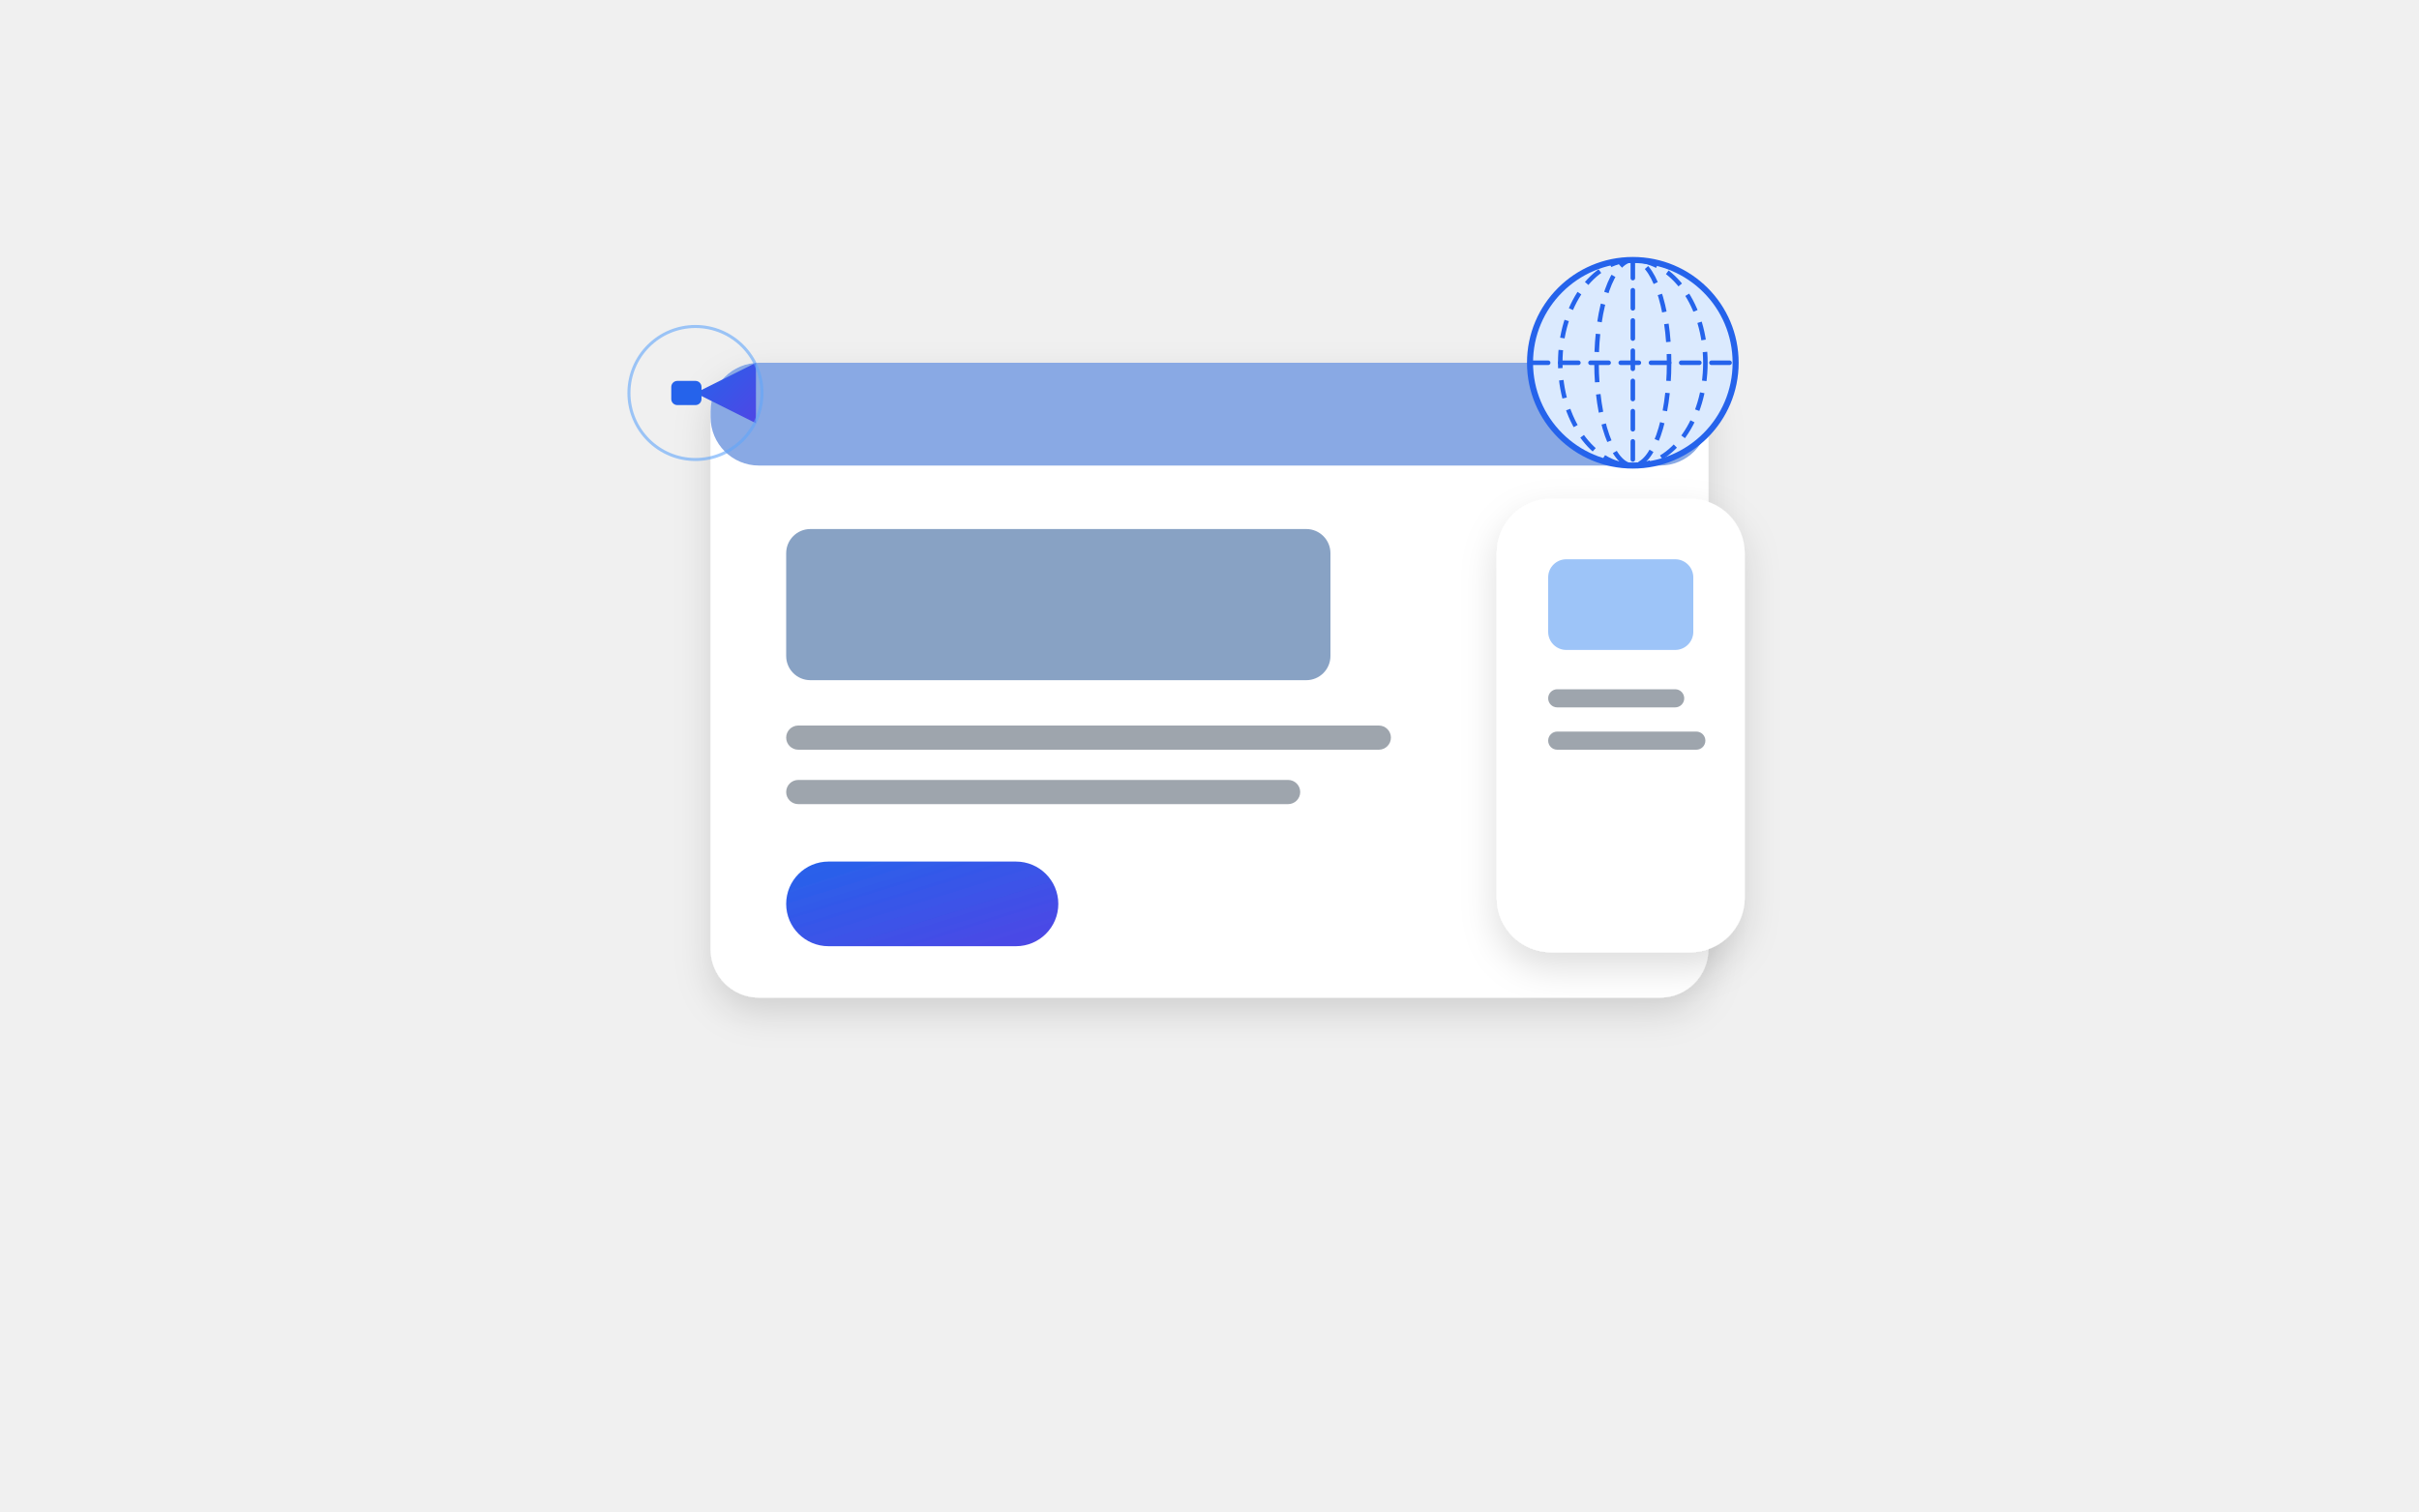
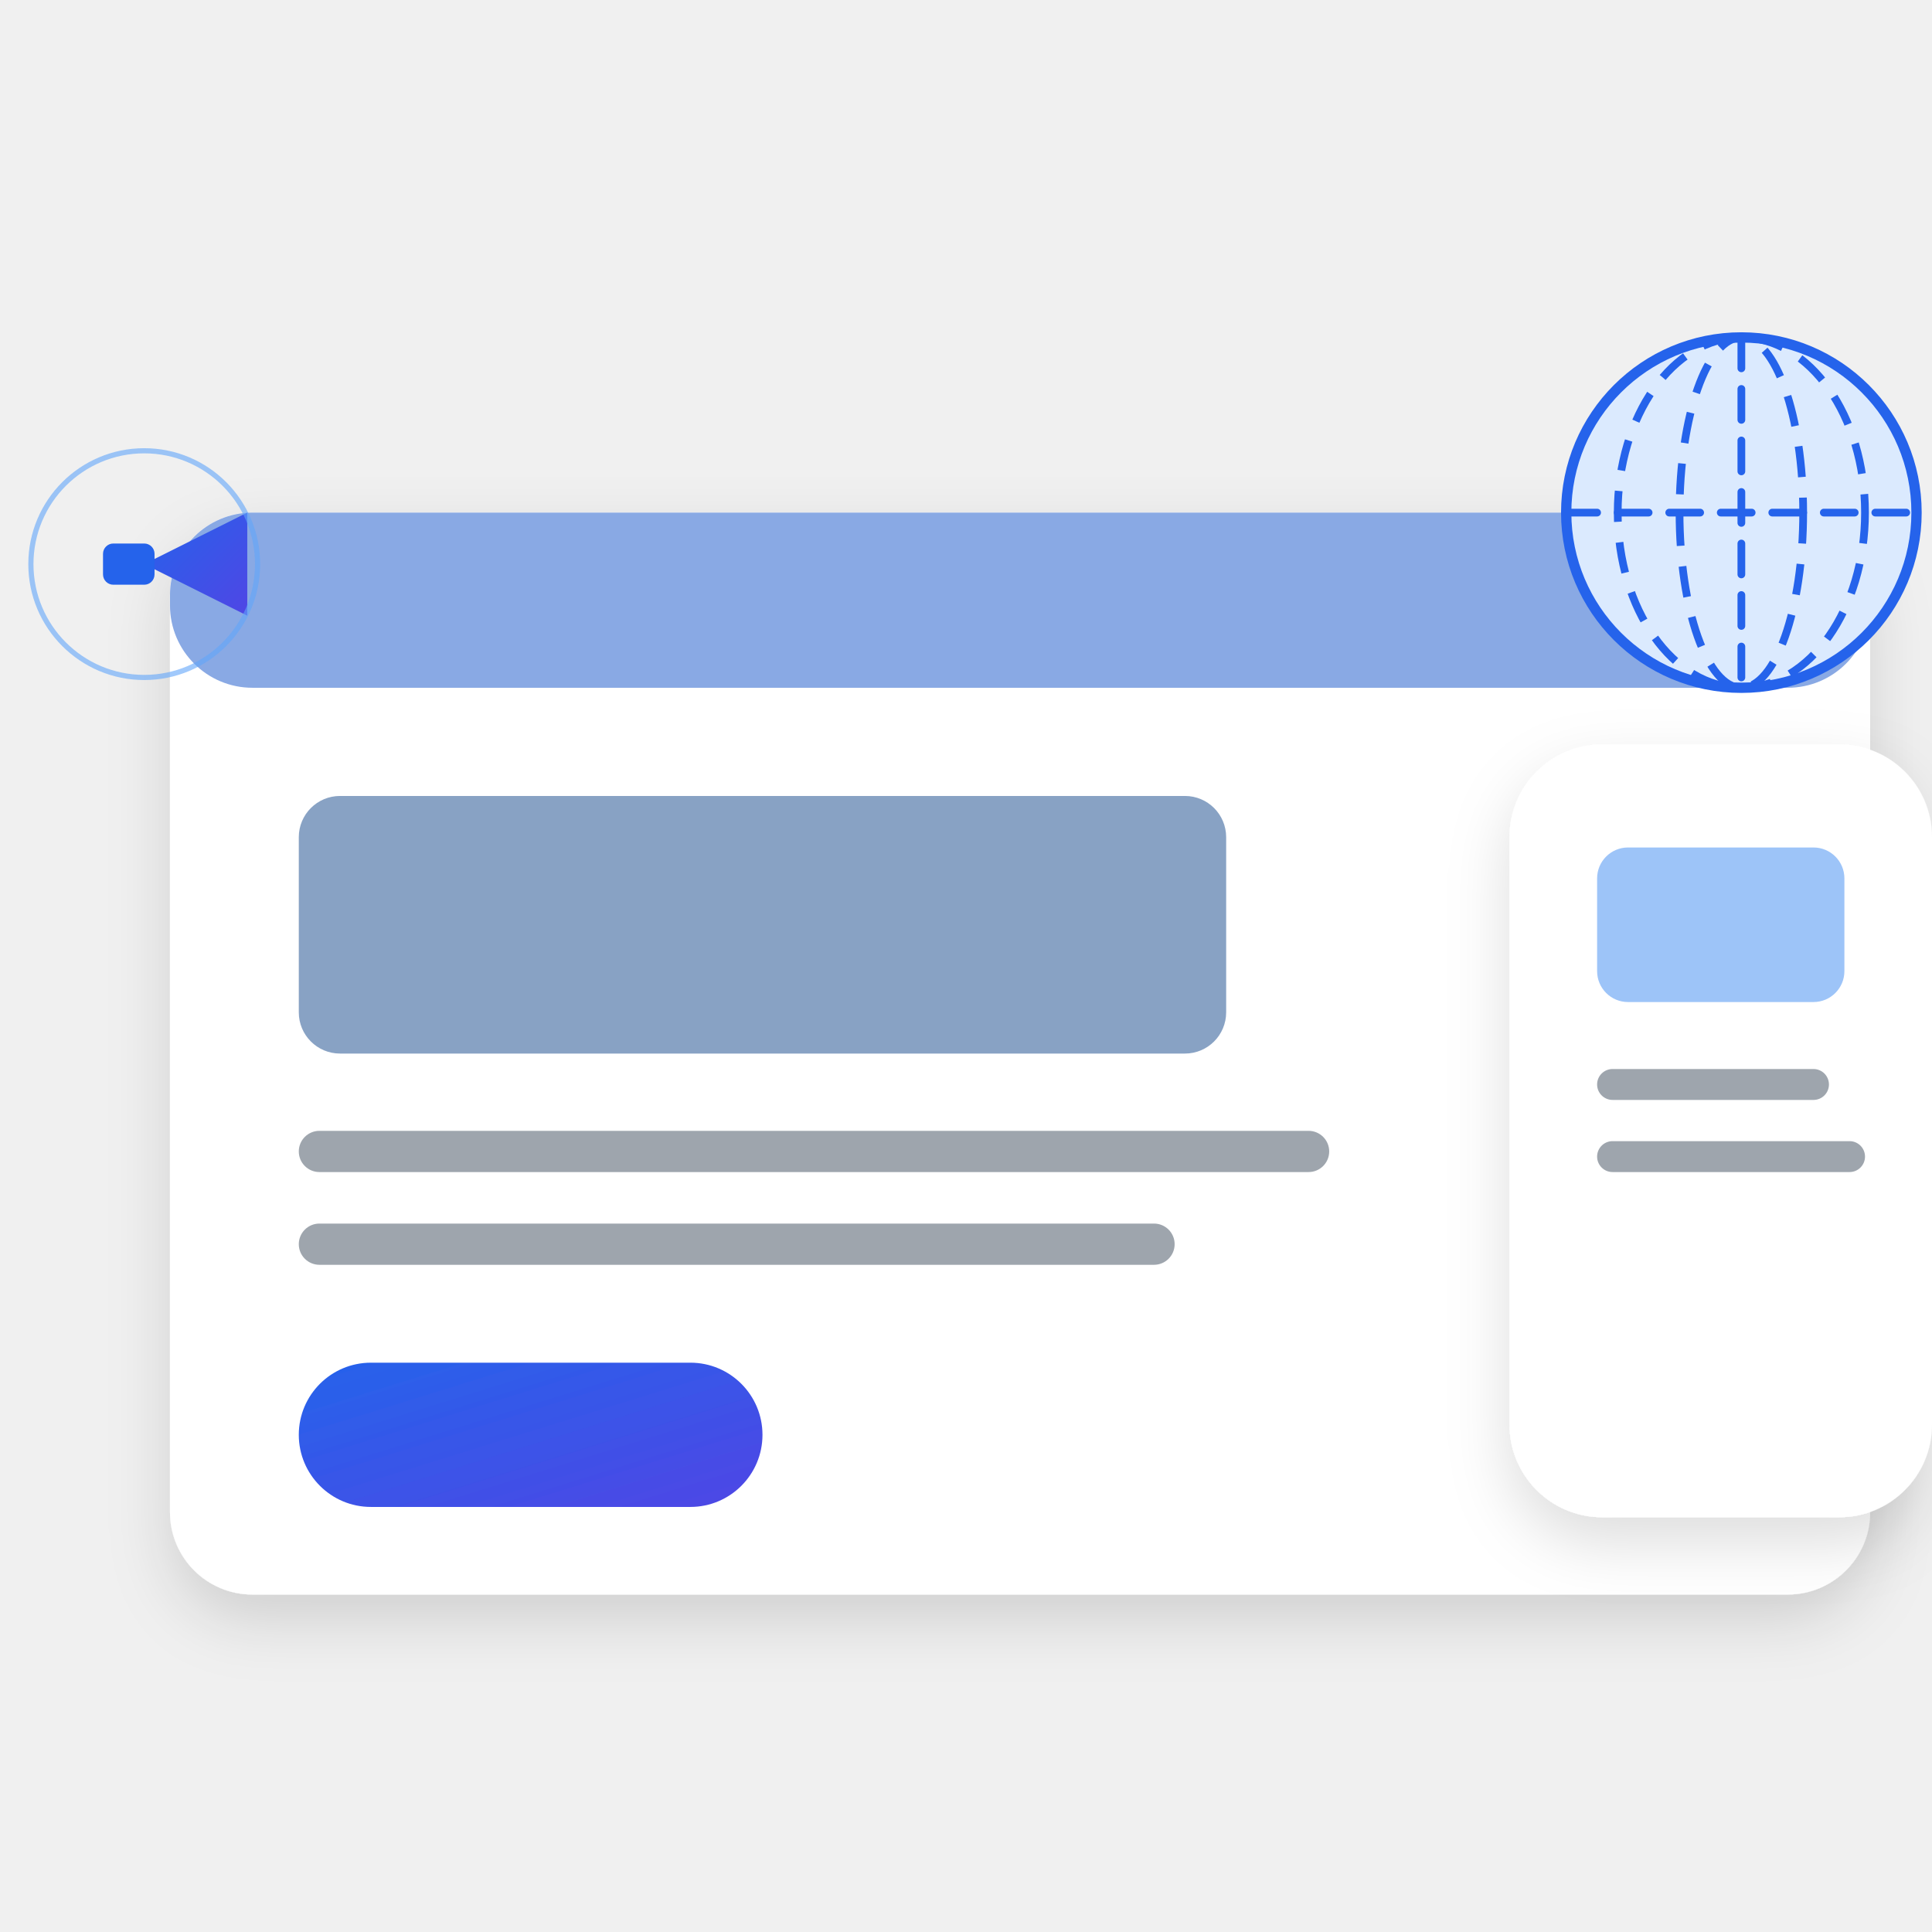
- <svg xmlns="http://www.w3.org/2000/svg" viewBox="0 0 800 500">
+ <svg xmlns="http://www.w3.org/2000/svg" width="220" height="220" viewBox="0 0 220 220">
  <defs>
    <linearGradient id="g" x1="0%" y1="0%" x2="100%" y2="100%">
      <stop offset="0%" stop-color="#2563EB" />
      <stop offset="100%" stop-color="#4F46E5" />
    </linearGradient>
    <filter id="shadow" x="-20%" y="-20%" width="140%" height="140%">
      <feDropShadow dx="0" dy="5" stdDeviation="6" flood-color="#00000022" />
    </filter>
  </defs>
-   <g filter="url(#shadow)">
-     <g>
-       <animateTransform attributeName="transform" type="translate" values="0 0;0 -4;0 0" dur="4s" repeatCount="indefinite" />
-       <rect x="235" y="120" width="330" height="210" rx="16" fill="#fff" />
-       <rect x="235" y="120" width="330" height="34" rx="16" fill="#89a9e4" />
-       <rect x="260" y="175" width="180" height="50" rx="8" fill="#88a2c4" />
-       <rect x="260" y="240" width="200" height="8" rx="4" fill="#9ea5ad" />
-       <rect x="260" y="258" width="170" height="8" rx="4" fill="#9ea5ad" />
-       <rect x="260" y="285" width="90" height="28" rx="14" fill="url(#g)">
-         <animate attributeName="opacity" values="1;.7;1" dur="3s" repeatCount="indefinite" />
-       </rect>
+   <g transform="translate(-118.51,-12.03) scale(0.58667)">
+     <g filter="url(#shadow)">
+       <g>
+         <animateTransform attributeName="transform" type="translate" values="0 0;0 -4;0 0" dur="4s" repeatCount="indefinite" />
+         <rect x="235" y="120" width="330" height="210" rx="16" fill="#fff" />
+         <rect x="235" y="120" width="330" height="34" rx="16" fill="#89a9e4" />
+         <rect x="260" y="175" width="180" height="50" rx="8" fill="#88a2c4" />
+         <rect x="260" y="240" width="200" height="8" rx="4" fill="#9ea5ad" />
+         <rect x="260" y="258" width="170" height="8" rx="4" fill="#9ea5ad" />
+         <rect x="260" y="285" width="90" height="28" rx="14" fill="url(#g)">
+           <animate attributeName="opacity" values="1;.7;1" dur="3s" repeatCount="indefinite" />
+         </rect>
+       </g>
    </g>
-   </g>
-   <g filter="url(#shadow)">
-     <g>
-       <animateTransform attributeName="transform" type="translate" values="0 0;0 4;0 0" dur="4.2s" repeatCount="indefinite" />
-       <rect x="495" y="165" width="82" height="150" rx="18" fill="#ffffff" />
-       <rect x="512" y="185" width="48" height="30" rx="6" fill="#9dc4f8" />
-       <rect x="512" y="228" width="45" height="6" rx="3" fill="#9ea5ad" />
-       <rect x="512" y="242" width="52" height="6" rx="3" fill="#9ea5ad" />
+     <g filter="url(#shadow)">
+       <g>
+         <animateTransform attributeName="transform" type="translate" values="0 0;0 4;0 0" dur="4.2s" repeatCount="indefinite" />
+         <rect x="495" y="165" width="82" height="150" rx="18" fill="#ffffff" />
+         <rect x="512" y="185" width="48" height="30" rx="6" fill="#9dc4f8" />
+         <rect x="512" y="228" width="45" height="6" rx="3" fill="#9ea5ad" />
+         <rect x="512" y="242" width="52" height="6" rx="3" fill="#9ea5ad" />
+       </g>
    </g>
-   </g>
-   <g transform="translate(230 130)">
-     <path d="M0 0 L20 -10 L20 10 Z" fill="url(#g)" />
-     <rect x="-8" y="-4" width="10" height="8" rx="2" fill="#2563EB" />
-     <circle r="22" fill="none" stroke="#60A5FA" opacity=".6">
-       <animate attributeName="r" values="16;28;16" dur="3s" repeatCount="indefinite" />
-       <animate attributeName="opacity" values=".6;0;.6" dur="3s" repeatCount="indefinite" />
-     </circle>
-   </g>
-   <g transform="translate(540 120)">
-     <circle r="34" fill="#DBEAFE" />
-     <circle r="34" fill="none" stroke="#2563EB" stroke-width="2" />
-     <g>
-       <animateTransform attributeName="transform" type="rotate" from="0" to="360" dur="18s" repeatCount="indefinite" />
-       <path d="M-34 0H34" stroke="#2563EB" stroke-width="1.5" stroke-linecap="round" stroke-dasharray="6 4">
-         <animate attributeName="stroke-dashoffset" from="10" to="0" dur="2s" repeatCount="indefinite" />
-       </path>
-       <path d="M0-34V34" stroke="#2563EB" stroke-width="1.5" stroke-linecap="round" stroke-dasharray="6 4">
-         <animate attributeName="stroke-dashoffset" from="10" to="0" dur="2s" repeatCount="indefinite" />
-       </path>
-       <ellipse rx="24" ry="34" fill="none" stroke="#2563EB" stroke-width="1.5" stroke-dasharray="6 4">
-         <animate attributeName="stroke-dashoffset" from="20" to="0" dur="2.5s" repeatCount="indefinite" />
-       </ellipse>
-       <ellipse rx="12" ry="34" fill="none" stroke="#2563EB" stroke-width="1.5" stroke-dasharray="6 4">
-         <animate attributeName="stroke-dashoffset" from="20" to="0" dur="2.5s" repeatCount="indefinite" />
-       </ellipse>
+     <g transform="translate(230 130)">
+       <path d="M0 0 L20 -10 L20 10 Z" fill="url(#g)" />
+       <rect x="-8" y="-4" width="10" height="8" rx="2" fill="#2563EB" />
+       <circle r="22" fill="none" stroke="#60A5FA" opacity=".6">
+         <animate attributeName="r" values="16;28;16" dur="3s" repeatCount="indefinite" />
+         <animate attributeName="opacity" values=".6;0;.6" dur="3s" repeatCount="indefinite" />
+       </circle>
+     </g>
+     <g transform="translate(540 120)">
+       <circle r="34" fill="#DBEAFE" />
+       <circle r="34" fill="none" stroke="#2563EB" stroke-width="2" />
+       <g>
+         <animateTransform attributeName="transform" type="rotate" from="0" to="360" dur="18s" repeatCount="indefinite" />
+         <path d="M-34 0H34" stroke="#2563EB" stroke-width="1.5" stroke-linecap="round" stroke-dasharray="6 4">
+           <animate attributeName="stroke-dashoffset" from="10" to="0" dur="2s" repeatCount="indefinite" />
+         </path>
+         <path d="M0-34V34" stroke="#2563EB" stroke-width="1.5" stroke-linecap="round" stroke-dasharray="6 4">
+           <animate attributeName="stroke-dashoffset" from="10" to="0" dur="2s" repeatCount="indefinite" />
+         </path>
+         <ellipse rx="24" ry="34" fill="none" stroke="#2563EB" stroke-width="1.5" stroke-dasharray="6 4">
+           <animate attributeName="stroke-dashoffset" from="20" to="0" dur="2.5s" repeatCount="indefinite" />
+         </ellipse>
+         <ellipse rx="12" ry="34" fill="none" stroke="#2563EB" stroke-width="1.5" stroke-dasharray="6 4">
+           <animate attributeName="stroke-dashoffset" from="20" to="0" dur="2.5s" repeatCount="indefinite" />
+         </ellipse>
+       </g>
    </g>
  </g>
</svg>
